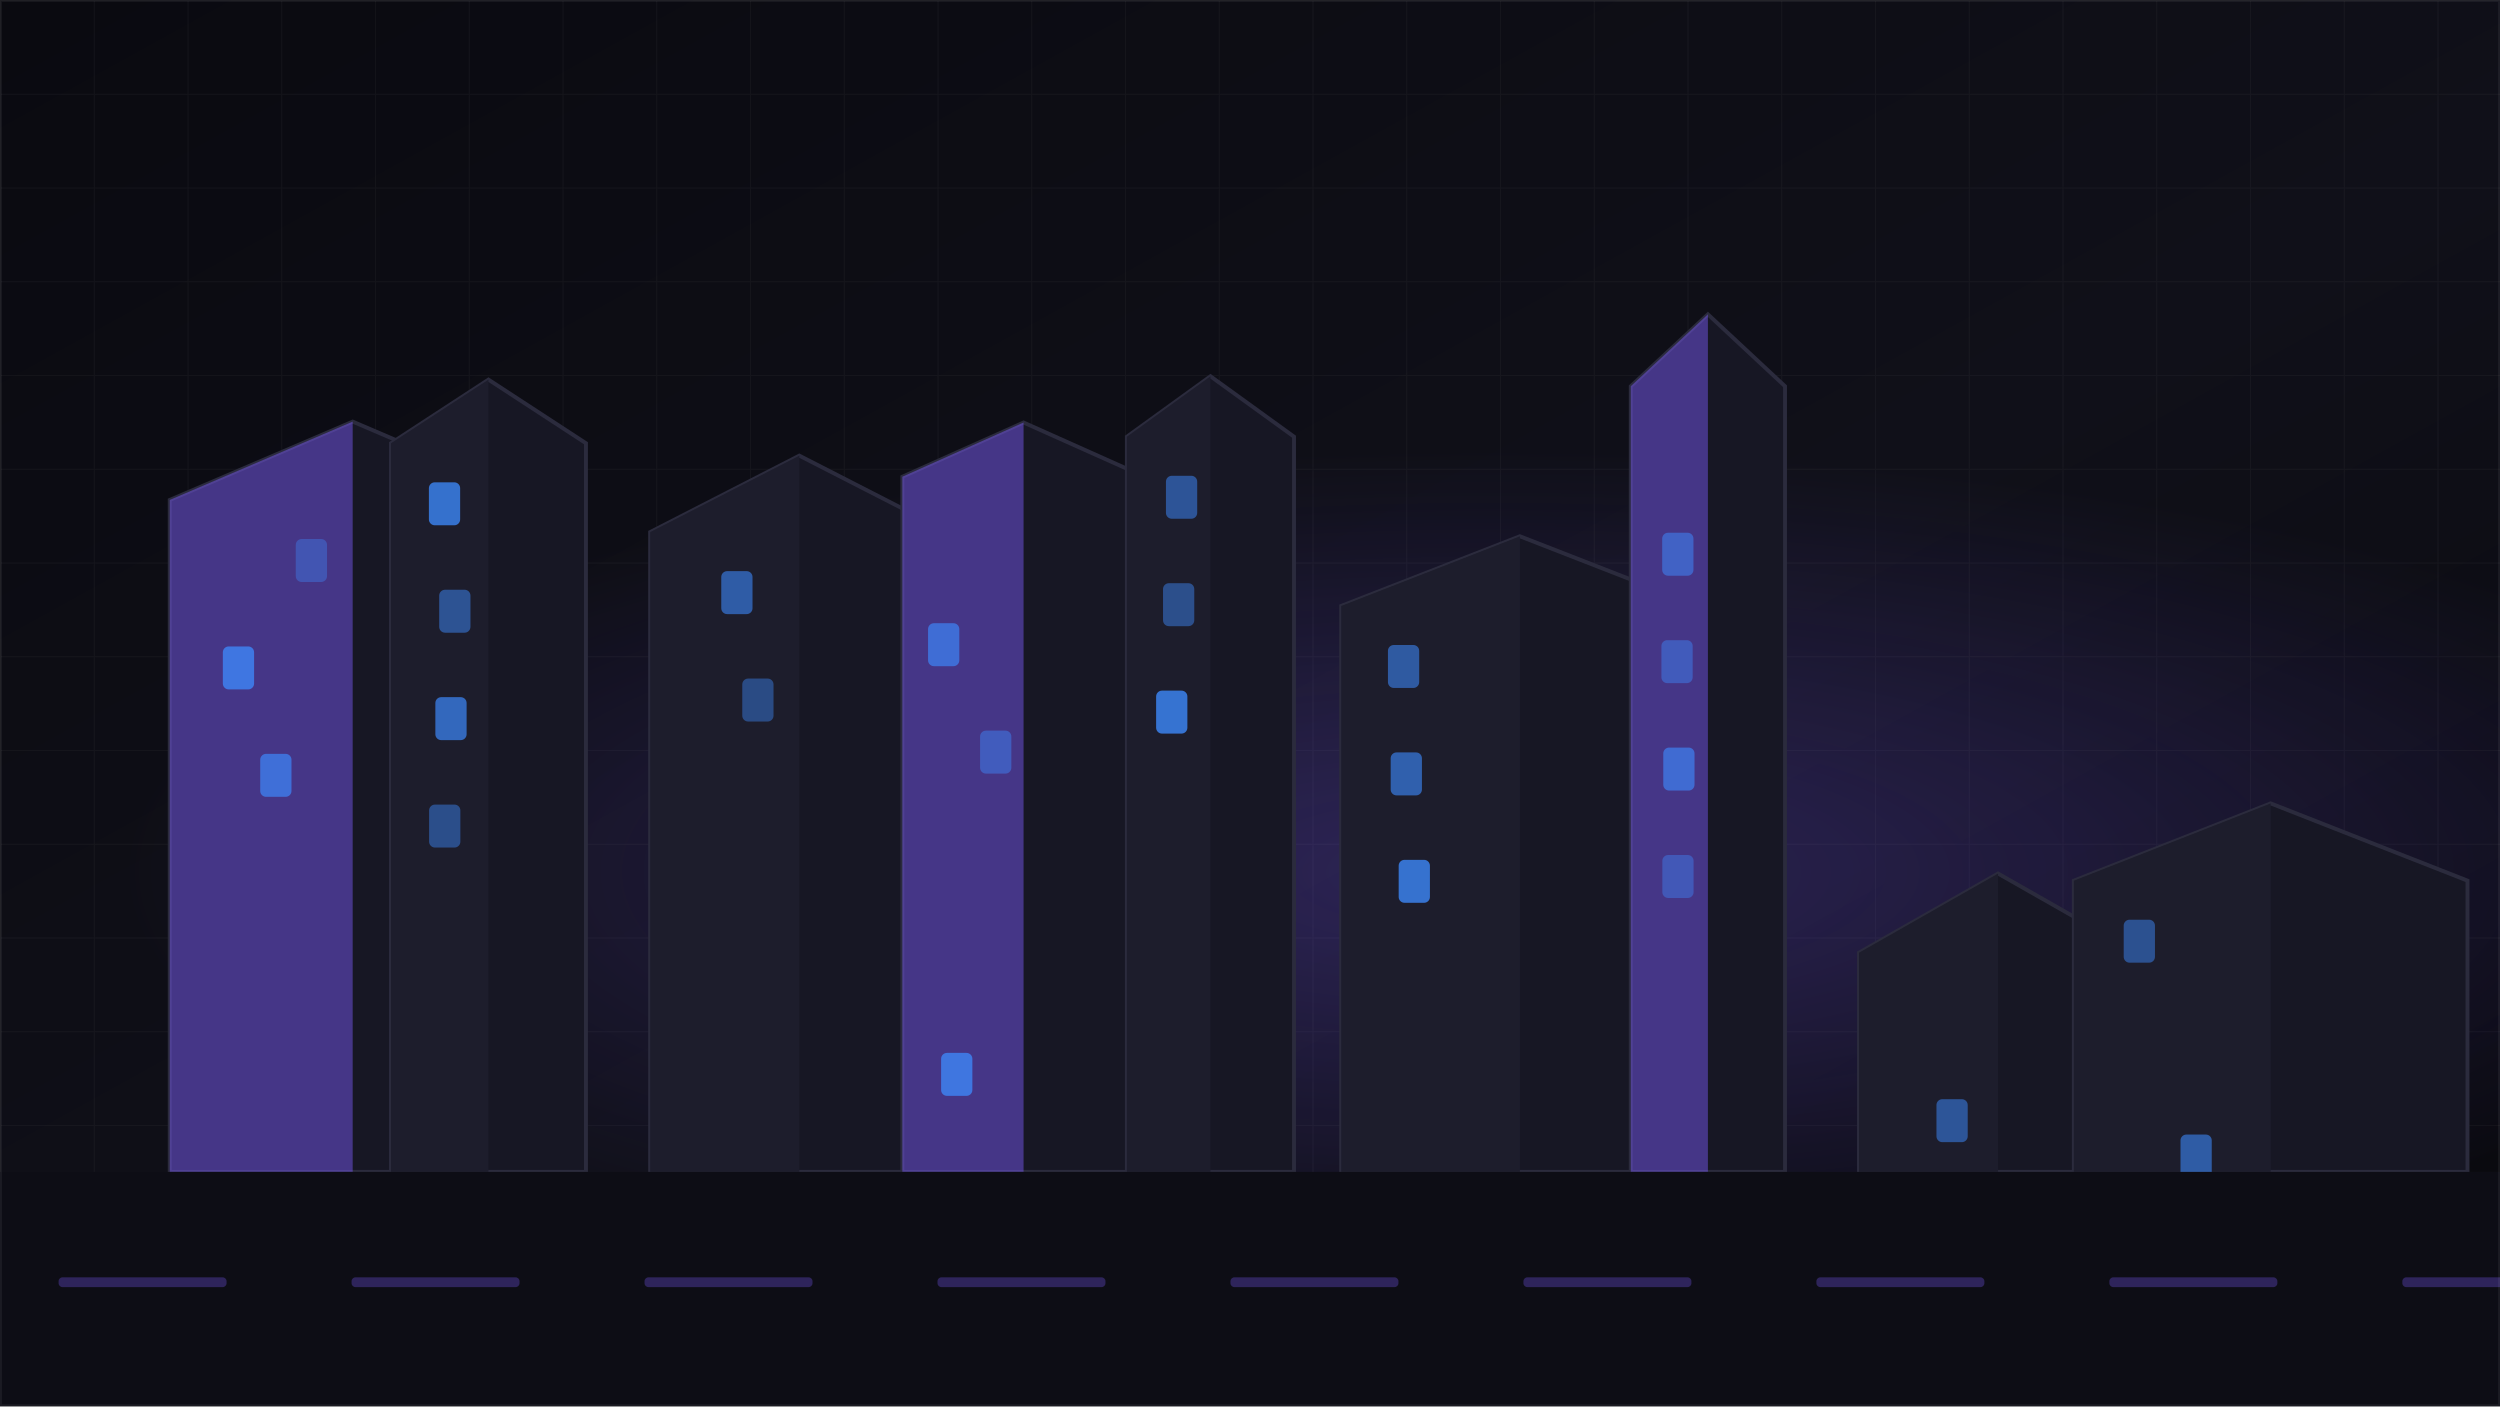
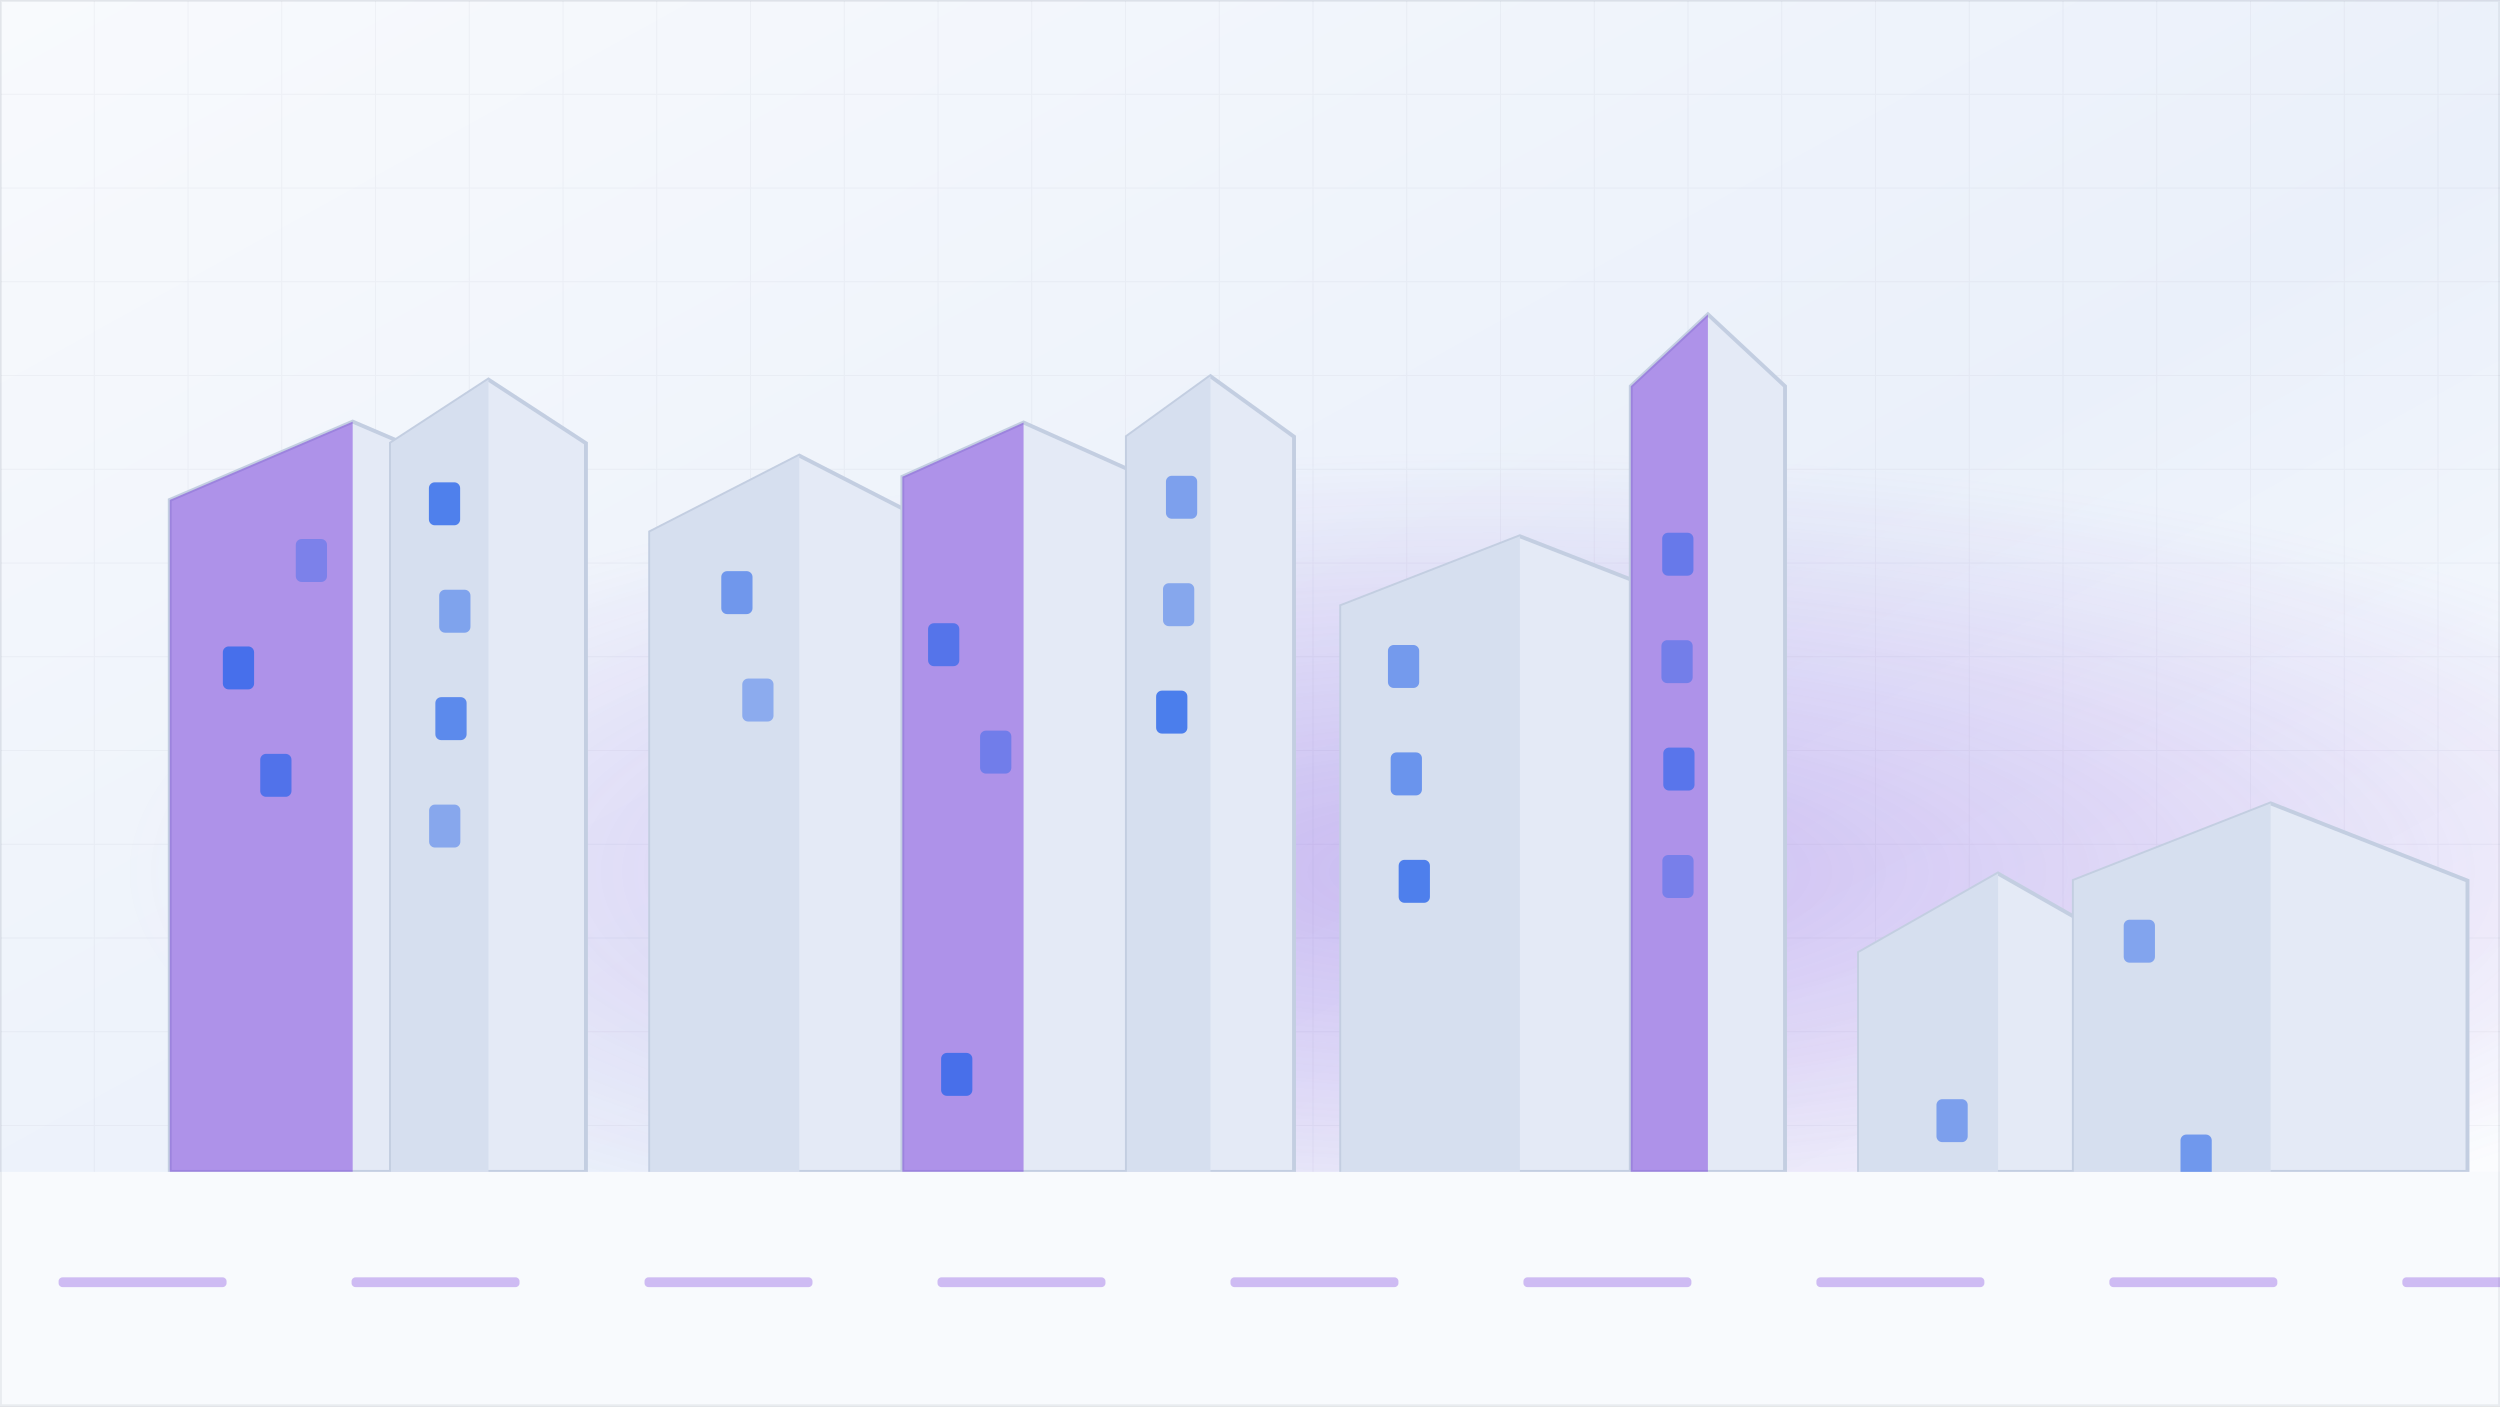
<svg xmlns="http://www.w3.org/2000/svg" viewBox="0 0 1280 720" width="1280" height="720" role="img" aria-label="modern-city-map">
  <defs>
    <linearGradient id="bg" x1="0" y1="0" x2="1" y2="1">
-       <stop offset="0%" stop-color="#0a0a10" />
-       <stop offset="55%" stop-color="#101019" />
-       <stop offset="100%" stop-color="#08080d" />
+       <stop offset="0%" stop-color="#f8fafd" />
+       <stop offset="55%" stop-color="#eaf0fa" />
+       <stop offset="100%" stop-color="#ffffff" />
    </linearGradient>
    <linearGradient id="accent" x1="0" y1="0" x2="1" y2="1">
-       <stop offset="0%" stop-color="#7C5CFF" />
-       <stop offset="100%" stop-color="#3D8BFF" />
+       <stop offset="0%" stop-color="#6d28d9" />
+       <stop offset="100%" stop-color="#2563eb" />
    </linearGradient>
    <radialGradient id="glow">
-       <stop offset="0%" stop-color="#7C5CFF" stop-opacity="0.5" />
-       <stop offset="100%" stop-color="#7C5CFF" stop-opacity="0" />
+       <stop offset="0%" stop-color="#6d28d9" stop-opacity="0.5" />
+       <stop offset="100%" stop-color="#6d28d9" stop-opacity="0" />
    </radialGradient>
    <pattern id="grid" width="48" height="48" patternUnits="userSpaceOnUse">
-       <path d="M48 0H0V48" fill="none" stroke="#ffffff" stroke-opacity="0.035" stroke-width="1" />
+       <path d="M48 0H0V48" fill="none" stroke="#0b1b31" stroke-opacity="0.035" stroke-width="1" />
    </pattern>
  </defs>
  <rect width="1280" height="720" fill="url(#bg)" />
  <rect width="1280" height="720" fill="url(#grid)" />
  <ellipse cx="763.309" cy="446.4" rx="704" ry="216" fill="url(#glow)" opacity="0.55" />
  <g>
-     <path d="M86.91 255.976 L180.574 215.868 L274.238 255.976 L274.238 600 L86.91 600 Z" fill="#171724" stroke="#2b2b3d" stroke-width="2" />
-     <path d="M86.91 255.976 L180.574 215.868 L180.574 600 L86.91 600 Z" fill="#7C5CFF" opacity="0.45" />
-     <rect x="151.436" y="275.976" width="16" height="22" rx="3" fill="#3D8BFF" opacity="0.361" />
-     <rect x="114.094" y="330.976" width="16" height="22" rx="3" fill="#3D8BFF" opacity="0.752" />
-     <rect x="133.235" y="385.976" width="16" height="22" rx="3" fill="#3D8BFF" opacity="0.679" />
+     <path d="M86.91 255.976 L180.574 215.868 L274.238 255.976 L274.238 600 L86.91 600 Z" fill="#e4eaf6" stroke="#c3cee1" stroke-width="2" />
+     <path d="M86.91 255.976 L180.574 215.868 L180.574 600 L86.91 600 Z" fill="#6d28d9" opacity="0.45" />
+     <rect x="151.436" y="275.976" width="16" height="22" rx="3" fill="#2563eb" opacity="0.361" />
+     <rect x="114.094" y="330.976" width="16" height="22" rx="3" fill="#2563eb" opacity="0.752" />
+     <rect x="133.235" y="385.976" width="16" height="22" rx="3" fill="#2563eb" opacity="0.679" />
  </g>
  <g>
-     <path d="M200.176 226.944 L250.093 194.362 L300.009 226.944 L300.009 600 L200.176 600 Z" fill="#171724" stroke="#2b2b3d" stroke-width="2" />
-     <path d="M200.176 226.944 L250.093 194.362 L250.093 600 L200.176 600 Z" fill="#1d1d2c" opacity="1" />
-     <rect x="219.594" y="246.944" width="16" height="22" rx="3" fill="#3D8BFF" opacity="0.759" />
-     <rect x="224.872" y="301.944" width="16" height="22" rx="3" fill="#3D8BFF" opacity="0.489" />
-     <rect x="222.903" y="356.944" width="16" height="22" rx="3" fill="#3D8BFF" opacity="0.684" />
-     <rect x="219.704" y="411.944" width="16" height="22" rx="3" fill="#3D8BFF" opacity="0.448" />
+     <path d="M200.176 226.944 L250.093 194.362 L300.009 226.944 L300.009 600 L200.176 600 Z" fill="#e4eaf6" stroke="#c3cee1" stroke-width="2" />
+     <path d="M200.176 226.944 L250.093 194.362 L250.093 600 L200.176 600 Z" fill="#d6dfef" opacity="1" />
+     <rect x="219.594" y="246.944" width="16" height="22" rx="3" fill="#2563eb" opacity="0.759" />
+     <rect x="224.872" y="301.944" width="16" height="22" rx="3" fill="#2563eb" opacity="0.489" />
+     <rect x="222.903" y="356.944" width="16" height="22" rx="3" fill="#2563eb" opacity="0.684" />
+     <rect x="219.704" y="411.944" width="16" height="22" rx="3" fill="#2563eb" opacity="0.448" />
  </g>
  <g>
-     <path d="M332.889 272.425 L409.252 233.29 L485.616 272.425 L485.616 600 L332.889 600 Z" fill="#171724" stroke="#2b2b3d" stroke-width="2" />
-     <path d="M332.889 272.425 L409.252 233.29 L409.252 600 L332.889 600 Z" fill="#1d1d2c" opacity="1" />
-     <rect x="369.288" y="292.425" width="16" height="22" rx="3" fill="#3D8BFF" opacity="0.576" />
-     <rect x="380.041" y="347.425" width="16" height="22" rx="3" fill="#3D8BFF" opacity="0.416" />
+     <path d="M332.889 272.425 L409.252 233.29 L485.616 272.425 L485.616 600 L332.889 600 Z" fill="#e4eaf6" stroke="#c3cee1" stroke-width="2" />
+     <path d="M332.889 272.425 L409.252 233.29 L409.252 600 L332.889 600 Z" fill="#d6dfef" opacity="1" />
+     <rect x="369.288" y="292.425" width="16" height="22" rx="3" fill="#2563eb" opacity="0.576" />
+     <rect x="380.041" y="347.425" width="16" height="22" rx="3" fill="#2563eb" opacity="0.416" />
  </g>
  <g>
-     <path d="M462.004 244.084 L524.066 216.329 L586.129 244.084 L586.129 600 L462.004 600 Z" fill="#171724" stroke="#2b2b3d" stroke-width="2" />
-     <path d="M462.004 244.084 L524.066 216.329 L524.066 600 L462.004 600 Z" fill="#7C5CFF" opacity="0.45" />
-     <rect x="475.166" y="319.084" width="16" height="22" rx="3" fill="#3D8BFF" opacity="0.647" />
-     <rect x="501.802" y="374.084" width="16" height="22" rx="3" fill="#3D8BFF" opacity="0.447" />
-     <rect x="481.845" y="539.084" width="16" height="22" rx="3" fill="#3D8BFF" opacity="0.746" />
+     <path d="M462.004 244.084 L524.066 216.329 L586.129 244.084 L586.129 600 L462.004 600 Z" fill="#e4eaf6" stroke="#c3cee1" stroke-width="2" />
+     <path d="M462.004 244.084 L524.066 216.329 L524.066 600 L462.004 600 Z" fill="#6d28d9" opacity="0.45" />
+     <rect x="475.166" y="319.084" width="16" height="22" rx="3" fill="#2563eb" opacity="0.647" />
+     <rect x="501.802" y="374.084" width="16" height="22" rx="3" fill="#2563eb" opacity="0.447" />
+     <rect x="481.845" y="539.084" width="16" height="22" rx="3" fill="#2563eb" opacity="0.746" />
  </g>
  <g>
-     <path d="M576.966 223.598 L619.755 192.653 L662.543 223.598 L662.543 600 L576.966 600 Z" fill="#171724" stroke="#2b2b3d" stroke-width="2" />
-     <path d="M576.966 223.598 L619.755 192.653 L619.755 600 L576.966 600 Z" fill="#1d1d2c" opacity="1" />
-     <rect x="596.964" y="243.598" width="16" height="22" rx="3" fill="#3D8BFF" opacity="0.507" />
-     <rect x="595.467" y="298.598" width="16" height="22" rx="3" fill="#3D8BFF" opacity="0.45" />
-     <rect x="591.935" y="353.598" width="16" height="22" rx="3" fill="#3D8BFF" opacity="0.784" />
+     <path d="M576.966 223.598 L619.755 192.653 L662.543 223.598 L662.543 600 L576.966 600 Z" fill="#e4eaf6" stroke="#c3cee1" stroke-width="2" />
+     <path d="M576.966 223.598 L619.755 192.653 L619.755 600 L576.966 600 Z" fill="#d6dfef" opacity="1" />
+     <rect x="596.964" y="243.598" width="16" height="22" rx="3" fill="#2563eb" opacity="0.507" />
+     <rect x="595.467" y="298.598" width="16" height="22" rx="3" fill="#2563eb" opacity="0.45" />
+     <rect x="591.935" y="353.598" width="16" height="22" rx="3" fill="#2563eb" opacity="0.784" />
  </g>
  <g>
-     <path d="M686.69 310.238 L778.19 274.57 L869.689 310.238 L869.689 600 L686.69 600 Z" fill="#171724" stroke="#2b2b3d" stroke-width="2" />
-     <path d="M686.69 310.238 L778.19 274.57 L778.19 600 L686.69 600 Z" fill="#1d1d2c" opacity="1" />
-     <rect x="710.626" y="330.238" width="16" height="22" rx="3" fill="#3D8BFF" opacity="0.557" />
-     <rect x="712.026" y="385.238" width="16" height="22" rx="3" fill="#3D8BFF" opacity="0.611" />
-     <rect x="716.118" y="440.238" width="16" height="22" rx="3" fill="#3D8BFF" opacity="0.77" />
+     <path d="M686.69 310.238 L778.19 274.57 L869.689 310.238 L869.689 600 L686.69 600 Z" fill="#e4eaf6" stroke="#c3cee1" stroke-width="2" />
+     <path d="M686.69 310.238 L778.19 274.57 L778.19 600 L686.69 600 Z" fill="#d6dfef" opacity="1" />
+     <rect x="710.626" y="330.238" width="16" height="22" rx="3" fill="#2563eb" opacity="0.557" />
+     <rect x="712.026" y="385.238" width="16" height="22" rx="3" fill="#2563eb" opacity="0.611" />
+     <rect x="716.118" y="440.238" width="16" height="22" rx="3" fill="#2563eb" opacity="0.77" />
  </g>
  <g>
-     <path d="M834.954 197.765 L874.446 160.938 L913.938 197.765 L913.938 600 L834.954 600 Z" fill="#171724" stroke="#2b2b3d" stroke-width="2" />
-     <path d="M834.954 197.765 L874.446 160.938 L874.446 600 L834.954 600 Z" fill="#7C5CFF" opacity="0.45" />
-     <rect x="851.043" y="272.765" width="16" height="22" rx="3" fill="#3D8BFF" opacity="0.516" />
-     <rect x="850.643" y="327.765" width="16" height="22" rx="3" fill="#3D8BFF" opacity="0.432" />
-     <rect x="851.595" y="382.765" width="16" height="22" rx="3" fill="#3D8BFF" opacity="0.625" />
-     <rect x="851.119" y="437.765" width="16" height="22" rx="3" fill="#3D8BFF" opacity="0.398" />
+     <path d="M834.954 197.765 L874.446 160.938 L913.938 197.765 L913.938 600 L834.954 600 Z" fill="#e4eaf6" stroke="#c3cee1" stroke-width="2" />
+     <path d="M834.954 197.765 L874.446 160.938 L874.446 600 L834.954 600 Z" fill="#6d28d9" opacity="0.45" />
+     <rect x="851.043" y="272.765" width="16" height="22" rx="3" fill="#2563eb" opacity="0.516" />
+     <rect x="850.643" y="327.765" width="16" height="22" rx="3" fill="#2563eb" opacity="0.432" />
+     <rect x="851.595" y="382.765" width="16" height="22" rx="3" fill="#2563eb" opacity="0.625" />
+     <rect x="851.119" y="437.765" width="16" height="22" rx="3" fill="#2563eb" opacity="0.398" />
  </g>
  <g>
-     <path d="M951.808 487.781 L1023.001 447.258 L1094.194 487.781 L1094.194 600 L951.808 600 Z" fill="#171724" stroke="#2b2b3d" stroke-width="2" />
-     <path d="M951.808 487.781 L1023.001 447.258 L1023.001 600 L951.808 600 Z" fill="#1d1d2c" opacity="1" />
-     <rect x="991.465" y="562.781" width="16" height="22" rx="3" fill="#3D8BFF" opacity="0.511" />
+     <path d="M951.808 487.781 L1023.001 447.258 L1094.194 487.781 L1094.194 600 L951.808 600 Z" fill="#e4eaf6" stroke="#c3cee1" stroke-width="2" />
+     <path d="M951.808 487.781 L1023.001 447.258 L1023.001 600 L951.808 600 Z" fill="#d6dfef" opacity="1" />
+     <rect x="991.465" y="562.781" width="16" height="22" rx="3" fill="#2563eb" opacity="0.511" />
  </g>
  <g>
-     <path d="M1061.808 450.894 L1162.583 411.335 L1263.357 450.894 L1263.357 600 L1061.808 600 Z" fill="#171724" stroke="#2b2b3d" stroke-width="2" />
-     <path d="M1061.808 450.894 L1162.583 411.335 L1162.583 600 L1061.808 600 Z" fill="#1d1d2c" opacity="1" />
-     <rect x="1087.336" y="470.894" width="16" height="22" rx="3" fill="#3D8BFF" opacity="0.475" />
-     <rect x="1116.412" y="580.894" width="16" height="22" rx="3" fill="#3D8BFF" opacity="0.571" />
+     <path d="M1061.808 450.894 L1162.583 411.335 L1263.357 450.894 L1263.357 600 L1061.808 600 Z" fill="#e4eaf6" stroke="#c3cee1" stroke-width="2" />
+     <path d="M1061.808 450.894 L1162.583 411.335 L1162.583 600 L1061.808 600 Z" fill="#d6dfef" opacity="1" />
+     <rect x="1087.336" y="470.894" width="16" height="22" rx="3" fill="#2563eb" opacity="0.475" />
+     <rect x="1116.412" y="580.894" width="16" height="22" rx="3" fill="#2563eb" opacity="0.571" />
  </g>
-   <path d="M0 600 L1280 600 L1280 720 L0 720 Z" fill="#0d0d15" />
-   <rect x="30" y="654" width="86" height="5" rx="2" fill="#7C5CFF" opacity="0.3" />
-   <rect x="180" y="654" width="86" height="5" rx="2" fill="#7C5CFF" opacity="0.3" />
-   <rect x="330" y="654" width="86" height="5" rx="2" fill="#7C5CFF" opacity="0.3" />
-   <rect x="480" y="654" width="86" height="5" rx="2" fill="#7C5CFF" opacity="0.3" />
-   <rect x="630" y="654" width="86" height="5" rx="2" fill="#7C5CFF" opacity="0.3" />
-   <rect x="780" y="654" width="86" height="5" rx="2" fill="#7C5CFF" opacity="0.3" />
-   <rect x="930" y="654" width="86" height="5" rx="2" fill="#7C5CFF" opacity="0.3" />
-   <rect x="1080" y="654" width="86" height="5" rx="2" fill="#7C5CFF" opacity="0.3" />
-   <rect x="1230" y="654" width="86" height="5" rx="2" fill="#7C5CFF" opacity="0.3" />
-   <rect width="1280" height="720" fill="none" stroke="#ffffff" stroke-opacity="0.06" stroke-width="2" />
+   <path d="M0 600 L1280 600 L1280 720 L0 720 Z" fill="#f8fafd" />
+   <rect x="30" y="654" width="86" height="5" rx="2" fill="#6d28d9" opacity="0.3" />
+   <rect x="180" y="654" width="86" height="5" rx="2" fill="#6d28d9" opacity="0.3" />
+   <rect x="330" y="654" width="86" height="5" rx="2" fill="#6d28d9" opacity="0.3" />
+   <rect x="480" y="654" width="86" height="5" rx="2" fill="#6d28d9" opacity="0.3" />
+   <rect x="630" y="654" width="86" height="5" rx="2" fill="#6d28d9" opacity="0.3" />
+   <rect x="780" y="654" width="86" height="5" rx="2" fill="#6d28d9" opacity="0.3" />
+   <rect x="930" y="654" width="86" height="5" rx="2" fill="#6d28d9" opacity="0.3" />
+   <rect x="1080" y="654" width="86" height="5" rx="2" fill="#6d28d9" opacity="0.3" />
+   <rect x="1230" y="654" width="86" height="5" rx="2" fill="#6d28d9" opacity="0.3" />
+   <rect width="1280" height="720" fill="none" stroke="#0b1b31" stroke-opacity="0.06" stroke-width="2" />
</svg>
